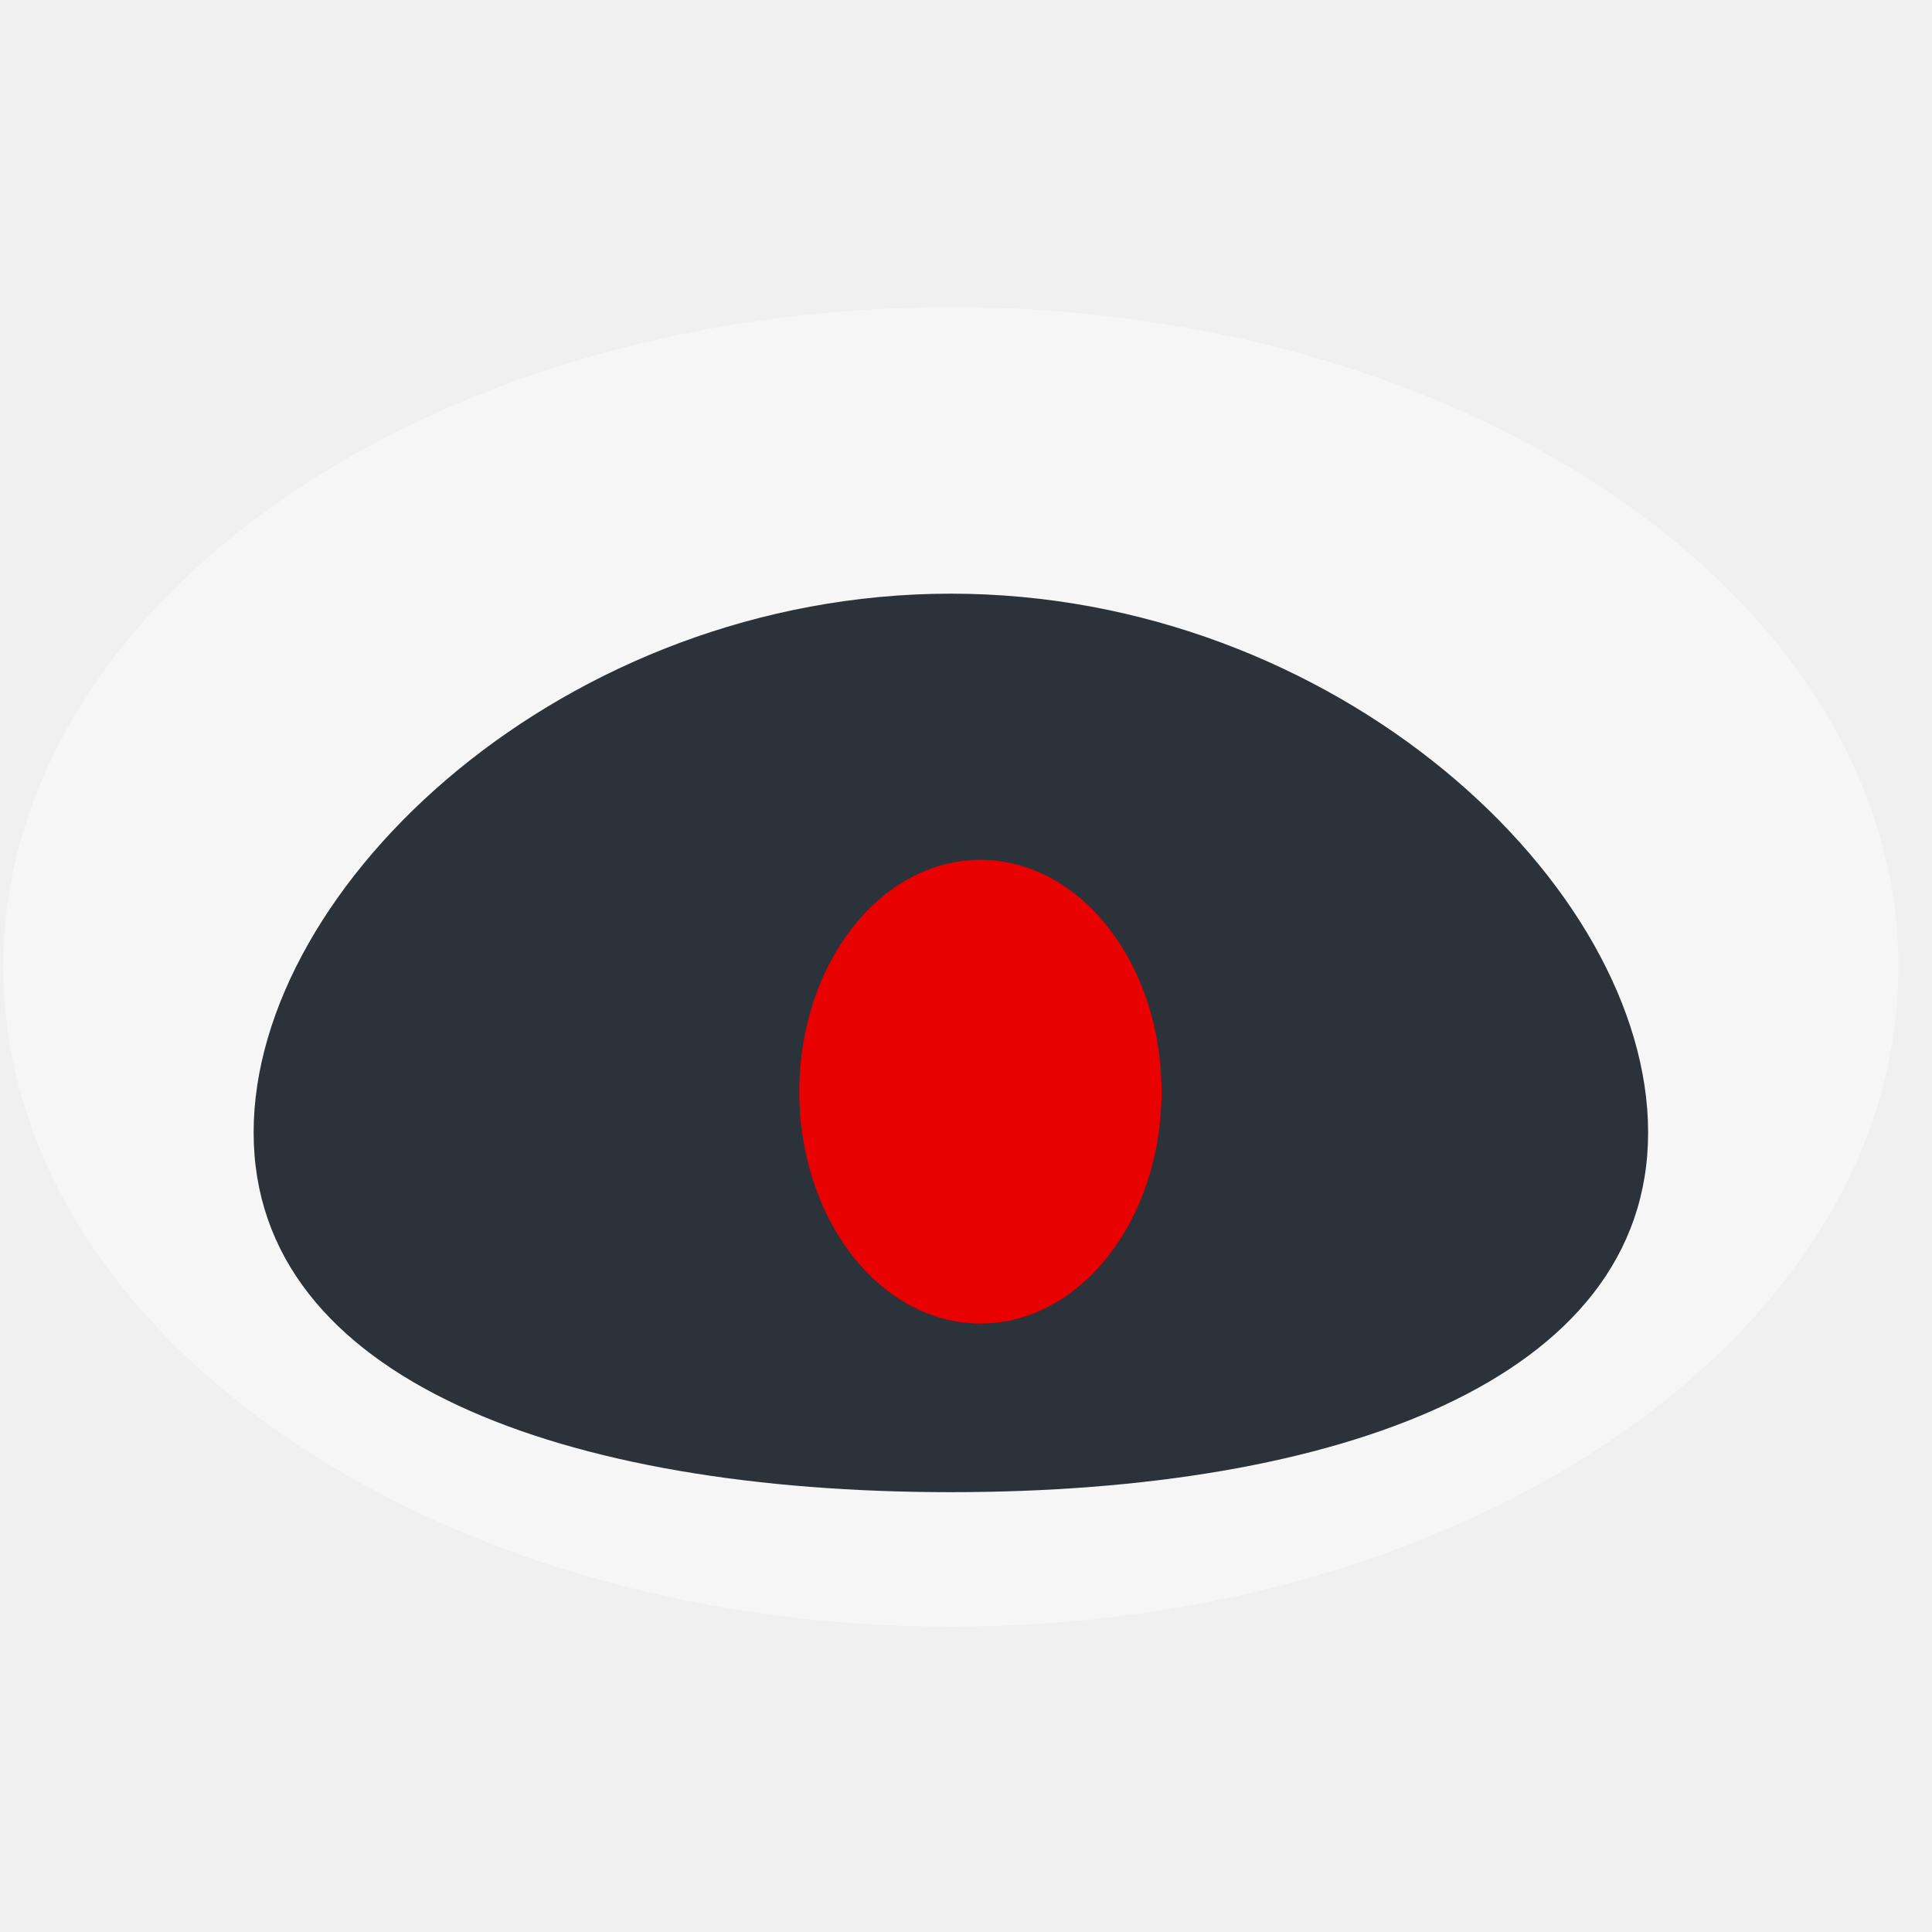
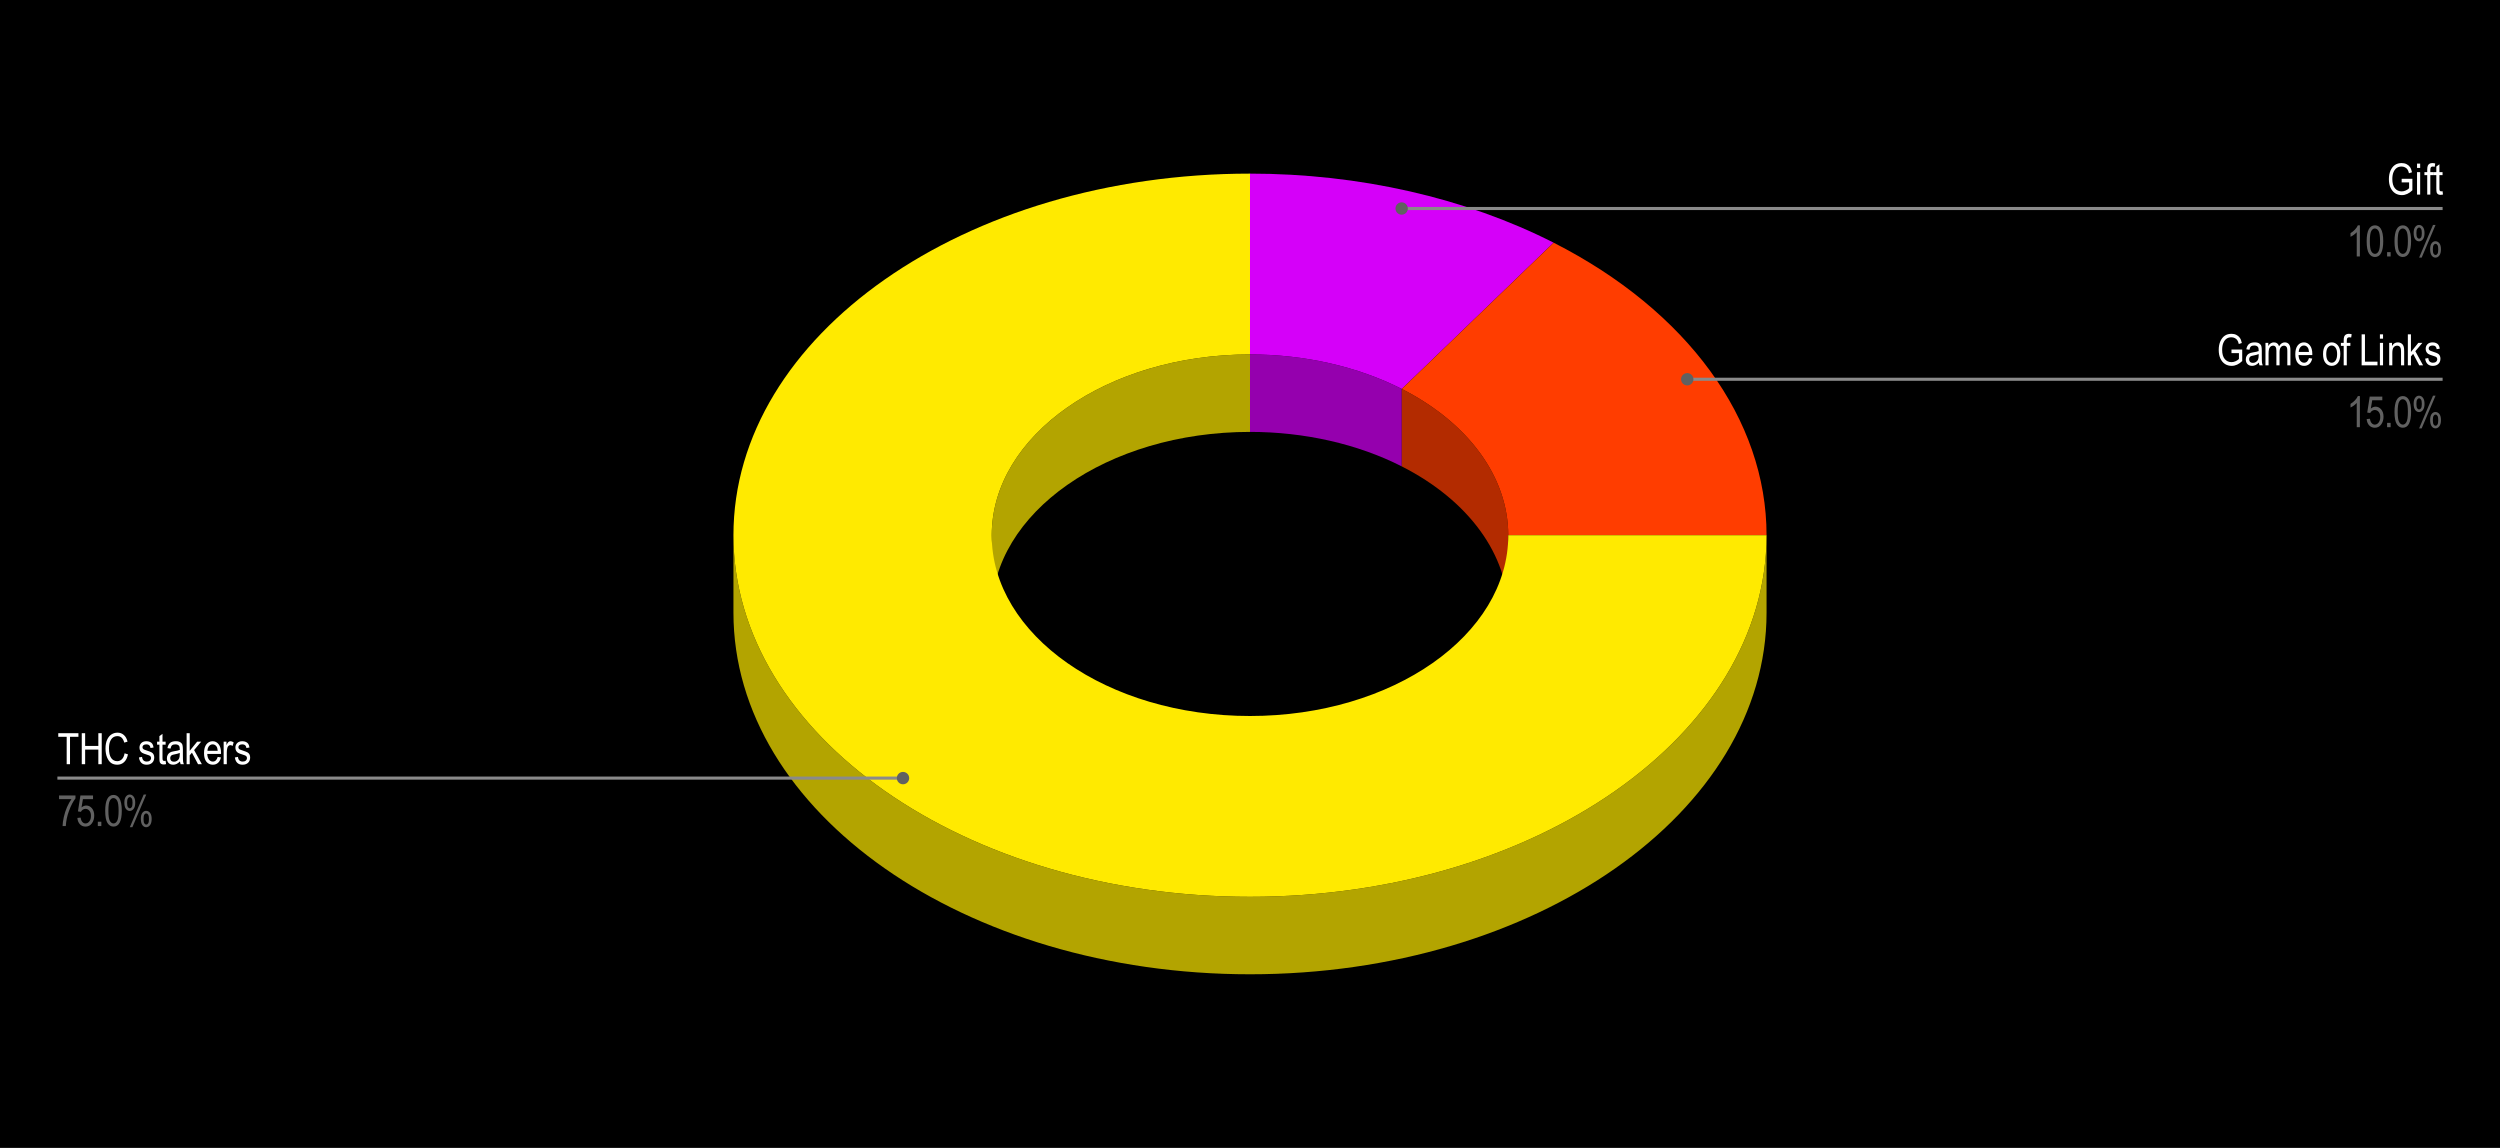
- <svg xmlns="http://www.w3.org/2000/svg" xmlns:xlink="http://www.w3.org/1999/xlink" width="32" height="32" viewBox="0 0 32 32">
-   <defs>
-     <path id="a" d="M.006 9.019c0 4.11 5.17 5.958 11.548 5.958s11.549-1.848 11.549-5.958S17.933.095 11.554.095C5.176.095.006 4.909.006 9.019z" />
-   </defs>
-   <g fill="none" fill-rule="evenodd">
-     <g transform="translate(0 5)">
-       <path fill="#F6F6F6" d="M15.75.088C7.082.088.055 4.98.055 11.015c0 6.035 7.027 10.927 15.695 10.927s15.694-4.892 15.694-10.927C31.444 4.98 24.418.088 15.75.088" />
-       <g transform="translate(4.195 4.738)">
-         <mask id="b" fill="#fff">
-           <use xlink:href="#a" />
-         </mask>
-         <path fill="#2B3239" d="M-.96 15.416h24.62V-.96H-.96z" mask="url(#b)" />
-       </g>
-       <ellipse cx="16.239" cy="13.082" fill="#e90000" rx="3" ry="3.84" />
-     </g>
-     <path d="M0 0h32v32H0z" />
-   </g>
+ <svg xmlns="http://www.w3.org/2000/svg" version="1.1" viewBox="0.0 0.0 808.0 371.0" fill="none" stroke="none" stroke-linecap="square" stroke-miterlimit="10" width="808" height="371">
+   <path fill="#000000" d="M0 0L808.0 0L808.0 371.0L0 371.0L0 0Z" fill-rule="nonzero" />
+   <path fill="#9500ae" d="M404.0 114.546C421.628 114.546 438.804 118.453 453.065 125.706L453.065 150.748C438.804 143.495 421.628 139.589 404.0 139.589Z" fill-rule="nonzero" />
+   <path fill="#d500f9" d="M404.0 56.114C439.256 56.114 473.608 63.927 502.131 78.433L453.065 125.706C438.804 118.453 421.628 114.546 404.0 114.546Z" fill-rule="nonzero" />
+   <path fill="#b32b00" d="M570.95 198.021L570.95 172.979Z" fill-rule="nonzero" />
+   <path fill="#b32b00" d="M453.065 125.706C474.683 136.7 487.475 154.274 487.475 172.979L487.475 198.021C487.475 179.317 474.683 161.743 453.065 150.748Z" fill-rule="nonzero" />
+   <path fill="#ff3d00" d="M502.131 78.433C545.366 100.421 570.95 135.57 570.95 172.979L487.475 172.979C487.475 154.274 474.683 136.7 453.065 125.706Z" fill-rule="nonzero" />
+   <path fill="#b3a400" d="M570.95 198.021C570.95 262.564 496.204 314.886 404.0 314.886C311.796 314.886 237.05 262.564 237.05 198.021L237.05 172.979C237.05 237.522 311.796 289.844 404.0 289.844C496.204 289.844 570.95 237.522 570.95 172.979Z" fill-rule="nonzero" />
+   <path fill="#b3a400" d="M487.475 172.979L487.475 198.021Z" fill-rule="nonzero" />
+   <path fill="#b3a400" d="M320.525 172.979C320.525 140.707 357.898 114.546 404.0 114.546L404.0 139.589C357.898 139.589 320.525 165.75 320.525 198.021Z" fill-rule="nonzero" />
+   <path fill="#ffea00" d="M570.95 172.979C570.95 237.522 496.204 289.844 404.0 289.844C311.796 289.844 237.05 237.522 237.05 172.979C237.05 108.436 311.796 56.114 404.0 56.114L404.0 114.546C357.898 114.546 320.525 140.707 320.525 172.979C320.525 205.25 357.898 231.411 404.0 231.411C450.102 231.411 487.475 205.25 487.475 172.979Z" fill-rule="nonzero" />
+   <path fill="#ffffff" d="M21.55 246.983L21.55 238.139L18.831 238.139L18.831 236.967L25.347 236.967L25.347 238.139L22.628 238.139L22.628 246.983L21.55 246.983ZM26.425 246.983L26.425 236.967L27.519 236.967L27.519 241.077L31.784 241.077L31.784 236.967L32.878 236.967L32.878 246.983L31.784 246.983L31.784 242.264L27.519 242.264L27.519 246.983L26.425 246.983ZM40.269 243.467L41.362 243.811Q41.003 245.499 40.097 246.327Q39.191 247.155 37.894 247.155Q36.753 247.155 35.941 246.608Q35.128 246.045 34.612 244.811Q34.097 243.577 34.097 241.905Q34.097 240.249 34.612 239.108Q35.128 237.952 36.003 237.374Q36.894 236.795 37.987 236.795Q39.175 236.795 40.019 237.545Q40.878 238.28 41.222 239.702L40.159 240.014Q39.612 237.92 37.956 237.92Q37.144 237.92 36.534 238.342Q35.941 238.764 35.581 239.655Q35.222 240.545 35.222 241.905Q35.222 243.967 35.941 244.999Q36.675 246.014 37.878 246.014Q38.753 246.014 39.394 245.389Q40.05 244.749 40.269 243.467ZM44.909 244.811L45.909 244.624Q45.987 245.389 46.378 245.764Q46.784 246.139 47.441 246.139Q48.097 246.139 48.456 245.811Q48.816 245.483 48.816 244.983Q48.816 244.561 48.503 244.311Q48.3 244.155 47.487 243.905Q46.3 243.545 45.909 243.295Q45.519 243.045 45.3 242.624Q45.081 242.186 45.081 241.655Q45.081 240.717 45.675 240.139Q46.269 239.561 47.316 239.561Q47.987 239.561 48.487 239.795Q48.987 240.03 49.253 240.436Q49.519 240.842 49.628 241.592L48.644 241.764Q48.503 240.577 47.347 240.577Q46.691 240.577 46.362 240.842Q46.05 241.092 46.05 241.514Q46.05 241.905 46.362 242.139Q46.534 242.28 47.456 242.577Q48.706 242.983 49.066 243.217Q49.441 243.452 49.644 243.858Q49.847 244.264 49.847 244.827Q49.847 245.874 49.191 246.514Q48.534 247.155 47.394 247.155Q45.253 247.155 44.909 244.811ZM53.534 245.889L53.675 246.967Q53.253 247.077 52.925 247.077Q52.394 247.077 52.066 246.874Q51.753 246.655 51.628 246.295Q51.519 245.936 51.519 244.858L51.519 240.686L50.769 240.686L50.769 239.717L51.519 239.717L51.519 237.92L52.519 237.186L52.519 239.717L53.534 239.717L53.534 240.686L52.519 240.686L52.519 244.92Q52.519 245.514 52.612 245.686Q52.737 245.936 53.097 245.936Q53.269 245.936 53.534 245.889ZM58.175 246.092Q57.659 246.608 57.112 246.889Q56.566 247.155 55.987 247.155Q55.05 247.155 54.487 246.592Q53.941 246.03 53.941 245.077Q53.941 244.452 54.206 243.967Q54.472 243.483 54.909 243.217Q55.362 242.936 56.284 242.795Q57.519 242.624 58.097 242.374L58.097 242.061Q58.097 241.311 57.831 241.014Q57.456 240.577 56.675 240.577Q55.972 240.577 55.612 240.874Q55.269 241.155 55.112 241.952L54.112 241.795Q54.331 240.624 54.972 240.092Q55.628 239.561 56.831 239.561Q57.769 239.561 58.3 239.92Q58.831 240.264 58.972 240.78Q59.112 241.295 59.112 242.295L59.112 243.936Q59.112 245.67 59.175 246.124Q59.237 246.561 59.425 246.983L58.378 246.983Q58.222 246.608 58.175 246.092ZM58.097 243.342Q57.534 243.608 56.441 243.811Q55.8 243.92 55.55 244.061Q55.3 244.186 55.159 244.452Q55.019 244.702 55.019 245.045Q55.019 245.561 55.331 245.874Q55.659 246.186 56.237 246.186Q56.769 246.186 57.206 245.905Q57.659 245.624 57.878 245.155Q58.097 244.686 58.097 243.795L58.097 243.342ZM60.316 246.983L60.316 236.967L61.316 236.967L61.316 242.67L63.706 239.717L65.019 239.717L62.737 242.42L65.237 246.983L64.003 246.983L62.034 243.264L61.316 244.108L61.316 246.983L60.316 246.983ZM70.362 244.639L71.409 244.795Q71.144 245.967 70.456 246.561Q69.784 247.155 68.784 247.155Q67.519 247.155 66.722 246.202Q65.941 245.233 65.941 243.42Q65.941 241.53 66.722 240.545Q67.519 239.561 68.737 239.561Q69.894 239.561 70.659 240.53Q71.441 241.499 71.441 243.342L71.425 243.67L66.987 243.67Q67.05 244.889 67.55 245.514Q68.066 246.139 68.784 246.139Q69.925 246.139 70.362 244.639ZM67.05 242.655L70.362 242.655Q70.3 241.717 69.972 241.249Q69.487 240.577 68.722 240.577Q68.05 240.577 67.566 241.139Q67.097 241.702 67.05 242.655ZM72.284 246.983L72.284 239.717L73.191 239.717L73.191 240.827Q73.55 240.061 73.831 239.811Q74.128 239.561 74.487 239.561Q75.003 239.561 75.519 239.952L75.175 241.092Q74.8 240.827 74.456 240.827Q74.128 240.827 73.862 241.061Q73.597 241.28 73.487 241.686Q73.3 242.389 73.3 243.186L73.3 246.983L72.284 246.983ZM75.909 244.811L76.909 244.624Q76.987 245.389 77.378 245.764Q77.784 246.139 78.441 246.139Q79.097 246.139 79.456 245.811Q79.816 245.483 79.816 244.983Q79.816 244.561 79.503 244.311Q79.3 244.155 78.487 243.905Q77.3 243.545 76.909 243.295Q76.519 243.045 76.3 242.624Q76.081 242.186 76.081 241.655Q76.081 240.717 76.675 240.139Q77.269 239.561 78.316 239.561Q78.987 239.561 79.487 239.795Q79.987 240.03 80.253 240.436Q80.519 240.842 80.628 241.592L79.644 241.764Q79.503 240.577 78.347 240.577Q77.691 240.577 77.362 240.842Q77.05 241.092 77.05 241.514Q77.05 241.905 77.362 242.139Q77.534 242.28 78.456 242.577Q79.706 242.983 80.066 243.217Q80.441 243.452 80.644 243.858Q80.847 244.264 80.847 244.827Q80.847 245.874 80.191 246.514Q79.534 247.155 78.394 247.155Q76.253 247.155 75.909 244.811Z" fill-rule="nonzero" />
+   <path fill="#616161" d="M19.081 258.28L19.081 257.092L24.394 257.092L24.394 258.045Q23.206 259.592 22.3 262.077Q21.394 264.545 21.269 266.983L20.222 266.983Q20.253 265.717 20.628 264.045Q21.003 262.374 21.659 260.858Q22.331 259.342 23.097 258.28L19.081 258.28ZM25.003 264.358L26.066 264.249Q26.191 265.202 26.628 265.67Q27.066 266.139 27.628 266.139Q28.347 266.139 28.863 265.483Q29.394 264.827 29.394 263.686Q29.394 262.608 28.878 262.014Q28.378 261.42 27.628 261.42Q27.175 261.42 26.769 261.686Q26.363 261.936 26.144 262.389L25.191 262.249L25.988 257.092L30.066 257.092L30.066 258.28L26.8 258.28L26.347 260.967Q27.081 260.342 27.894 260.342Q28.925 260.342 29.691 261.217Q30.456 262.092 30.456 263.592Q30.456 265.061 29.691 266.108Q28.925 267.155 27.644 267.155Q26.581 267.155 25.847 266.42Q25.113 265.67 25.003 264.358ZM31.613 266.983L31.613 265.577L32.753 265.577L32.753 266.983L31.613 266.983ZM34.003 262.045Q34.003 259.514 34.675 258.217Q35.362 256.92 36.691 256.92Q37.878 256.92 38.55 257.967Q39.362 259.249 39.362 262.045Q39.362 264.545 38.691 265.858Q38.019 267.155 36.675 267.155Q35.503 267.155 34.753 266.014Q34.003 264.858 34.003 262.045ZM35.034 262.045Q35.034 264.483 35.503 265.311Q35.972 266.139 36.706 266.139Q37.394 266.139 37.862 265.311Q38.331 264.467 38.331 262.045Q38.331 259.592 37.862 258.764Q37.394 257.936 36.644 257.936Q35.956 257.936 35.487 258.78Q35.034 259.624 35.034 262.045ZM40.191 259.374Q40.191 258.124 40.691 257.467Q41.191 256.795 41.909 256.795Q42.675 256.795 43.191 257.467Q43.706 258.124 43.706 259.436Q43.706 260.733 43.191 261.42Q42.675 262.092 41.925 262.092Q41.206 262.092 40.691 261.42Q40.191 260.749 40.191 259.374ZM41.956 257.639Q41.581 257.639 41.331 258.045Q41.081 258.436 41.081 259.436Q41.081 260.452 41.331 260.842Q41.581 261.233 41.972 261.233Q42.331 261.233 42.581 260.842Q42.831 260.436 42.831 259.436Q42.831 258.452 42.581 258.045Q42.331 257.639 41.956 257.639ZM41.956 267.358L46.441 256.795L47.269 256.795L42.784 267.358L41.956 267.358ZM45.519 264.624Q45.519 263.374 46.003 262.717Q46.503 262.061 47.222 262.061Q47.987 262.061 48.503 262.717Q49.019 263.374 49.019 264.686Q49.019 265.999 48.487 266.686Q47.972 267.358 47.253 267.358Q46.519 267.358 46.019 266.686Q45.519 265.999 45.519 264.624ZM47.269 262.905Q46.878 262.905 46.628 263.311Q46.394 263.702 46.394 264.702Q46.394 265.717 46.644 266.108Q46.894 266.499 47.284 266.499Q47.644 266.499 47.894 266.108Q48.144 265.702 48.144 264.702Q48.144 263.702 47.894 263.311Q47.644 262.905 47.269 262.905Z" fill-rule="nonzero" />
+   <path stroke="#8a8a8a" stroke-width="1.0" stroke-linecap="butt" d="M18.55 251.483L231.05 251.483L291.851 251.483" fill-rule="nonzero" />
+   <path fill="#616161" d="M293.851 251.483C293.851 250.378 292.956 249.483 291.851 249.483C290.747 249.483 289.851 250.378 289.851 251.483C289.851 252.588 290.747 253.483 291.851 253.483C292.956 253.483 293.851 252.588 293.851 251.483" fill-rule="nonzero" />
+   <path fill="#ffffff" d="M776.216 58.953L776.216 57.781L779.684 57.781L779.684 61.5Q778.888 62.281 778.028 62.672Q777.184 63.063 776.278 63.063Q775.075 63.063 774.122 62.469Q773.184 61.86 772.638 60.703Q772.091 59.547 772.091 57.922Q772.091 56.281 772.638 55.078Q773.2 53.86 774.091 53.281Q774.981 52.703 776.216 52.703Q777.106 52.703 777.778 53.047Q778.466 53.375 778.903 53.985Q779.341 54.594 779.559 55.672L778.575 56Q778.388 55.156 778.075 54.735Q777.778 54.313 777.278 54.078Q776.794 53.828 776.184 53.828Q775.278 53.828 774.638 54.266Q773.997 54.703 773.591 55.625Q773.2 56.531 773.2 57.86Q773.2 59.86 774.044 60.86Q774.888 61.86 776.231 61.86Q776.872 61.86 777.544 61.563Q778.231 61.25 778.622 60.828L778.622 58.953L776.216 58.953ZM781.184 54.281L781.184 52.875L782.2 52.875L782.2 54.281L781.184 54.281ZM781.184 62.891L781.184 55.625L782.2 55.625L782.2 62.891L781.184 62.891ZM784.481 62.891L784.481 56.594L783.575 56.594L783.575 55.625L784.481 55.625L784.481 54.86Q784.481 54 784.653 53.578Q784.825 53.156 785.184 52.938Q785.559 52.703 786.122 52.703Q786.544 52.703 787.059 52.828L786.903 53.891Q786.591 53.828 786.309 53.828Q785.856 53.828 785.669 54.063Q785.481 54.297 785.481 54.953L785.481 55.625L786.638 55.625L786.638 56.594L785.481 56.594L785.481 62.891L784.481 62.891ZM789.434 61.797L789.575 62.875Q789.153 62.985 788.825 62.985Q788.294 62.985 787.966 62.781Q787.653 62.563 787.528 62.203Q787.419 61.844 787.419 60.766L787.419 56.594L786.669 56.594L786.669 55.625L787.419 55.625L787.419 53.828L788.419 53.094L788.419 55.625L789.434 55.625L789.434 56.594L788.419 56.594L788.419 60.828Q788.419 61.422 788.513 61.594Q788.638 61.844 788.997 61.844Q789.169 61.844 789.434 61.797Z" fill-rule="nonzero" />
+   <path fill="#616161" d="M762.716 82.891L761.7 82.891L761.7 75.047Q761.356 75.453 760.763 75.891Q760.169 76.313 759.684 76.531L759.684 75.344Q760.513 74.86 761.153 74.172Q761.794 73.485 762.059 72.828L762.716 72.828L762.716 82.891ZM764.903 77.953Q764.903 75.422 765.575 74.125Q766.263 72.828 767.591 72.828Q768.778 72.828 769.45 73.875Q770.263 75.156 770.263 77.953Q770.263 80.453 769.591 81.766Q768.919 83.063 767.575 83.063Q766.403 83.063 765.653 81.922Q764.903 80.766 764.903 77.953ZM765.934 77.953Q765.934 80.391 766.403 81.219Q766.872 82.047 767.606 82.047Q768.294 82.047 768.763 81.219Q769.231 80.375 769.231 77.953Q769.231 75.5 768.763 74.672Q768.294 73.844 767.544 73.844Q766.856 73.844 766.388 74.688Q765.934 75.531 765.934 77.953ZM771.513 82.891L771.513 81.485L772.653 81.485L772.653 82.891L771.513 82.891ZM773.903 77.953Q773.903 75.422 774.575 74.125Q775.263 72.828 776.591 72.828Q777.778 72.828 778.45 73.875Q779.263 75.156 779.263 77.953Q779.263 80.453 778.591 81.766Q777.919 83.063 776.575 83.063Q775.403 83.063 774.653 81.922Q773.903 80.766 773.903 77.953ZM774.934 77.953Q774.934 80.391 775.403 81.219Q775.872 82.047 776.606 82.047Q777.294 82.047 777.763 81.219Q778.231 80.375 778.231 77.953Q778.231 75.5 777.763 74.672Q777.294 73.844 776.544 73.844Q775.856 73.844 775.388 74.688Q774.934 75.531 774.934 77.953ZM780.091 75.281Q780.091 74.031 780.591 73.375Q781.091 72.703 781.809 72.703Q782.575 72.703 783.091 73.375Q783.606 74.031 783.606 75.344Q783.606 76.641 783.091 77.328Q782.575 78 781.825 78Q781.106 78 780.591 77.328Q780.091 76.656 780.091 75.281ZM781.856 73.547Q781.481 73.547 781.231 73.953Q780.981 74.344 780.981 75.344Q780.981 76.36 781.231 76.75Q781.481 77.141 781.872 77.141Q782.231 77.141 782.481 76.75Q782.731 76.344 782.731 75.344Q782.731 74.36 782.481 73.953Q782.231 73.547 781.856 73.547ZM781.856 83.266L786.341 72.703L787.169 72.703L782.684 83.266L781.856 83.266ZM785.419 80.531Q785.419 79.281 785.903 78.625Q786.403 77.969 787.122 77.969Q787.888 77.969 788.403 78.625Q788.919 79.281 788.919 80.594Q788.919 81.906 788.388 82.594Q787.872 83.266 787.153 83.266Q786.419 83.266 785.919 82.594Q785.419 81.906 785.419 80.531ZM787.169 78.813Q786.778 78.813 786.528 79.219Q786.294 79.61 786.294 80.61Q786.294 81.625 786.544 82.016Q786.794 82.406 787.184 82.406Q787.544 82.406 787.794 82.016Q788.044 81.61 788.044 80.61Q788.044 79.61 787.794 79.219Q787.544 78.813 787.169 78.813Z" fill-rule="nonzero" />
+   <path stroke="#8a8a8a" stroke-width="1.0" stroke-linecap="butt" d="M789.45 67.391L576.95 67.391L453.011 67.391" fill-rule="nonzero" />
+   <path fill="#616161" d="M455.011 67.391C455.011 66.286 454.115 65.391 453.011 65.391C451.906 65.391 451.011 66.286 451.011 67.391C451.011 68.495 451.906 69.391 453.011 69.391C454.115 69.391 455.011 68.495 455.011 67.391" fill-rule="nonzero" />
+   <path fill="#ffffff" d="M721.216 114.138L721.216 112.967L724.684 112.967L724.684 116.685Q723.888 117.467 723.028 117.857Q722.184 118.248 721.278 118.248Q720.075 118.248 719.122 117.654Q718.184 117.045 717.638 115.888Q717.091 114.732 717.091 113.107Q717.091 111.467 717.638 110.263Q718.2 109.045 719.091 108.467Q719.981 107.888 721.216 107.888Q722.106 107.888 722.778 108.232Q723.466 108.56 723.903 109.17Q724.341 109.779 724.559 110.857L723.575 111.185Q723.388 110.342 723.075 109.92Q722.778 109.498 722.278 109.263Q721.794 109.013 721.184 109.013Q720.278 109.013 719.638 109.451Q718.997 109.888 718.591 110.81Q718.2 111.717 718.2 113.045Q718.2 115.045 719.044 116.045Q719.888 117.045 721.231 117.045Q721.872 117.045 722.544 116.748Q723.231 116.435 723.622 116.013L723.622 114.138L721.216 114.138ZM730.075 117.185Q729.559 117.701 729.013 117.982Q728.466 118.248 727.888 118.248Q726.95 118.248 726.388 117.685Q725.841 117.123 725.841 116.17Q725.841 115.545 726.106 115.06Q726.372 114.576 726.809 114.31Q727.263 114.029 728.184 113.888Q729.419 113.717 729.997 113.467L729.997 113.154Q729.997 112.404 729.731 112.107Q729.356 111.67 728.575 111.67Q727.872 111.67 727.513 111.967Q727.169 112.248 727.013 113.045L726.013 112.888Q726.231 111.717 726.872 111.185Q727.528 110.654 728.731 110.654Q729.669 110.654 730.2 111.013Q730.731 111.357 730.872 111.873Q731.013 112.388 731.013 113.388L731.013 115.029Q731.013 116.763 731.075 117.217Q731.138 117.654 731.325 118.076L730.278 118.076Q730.122 117.701 730.075 117.185ZM729.997 114.435Q729.434 114.701 728.341 114.904Q727.7 115.013 727.45 115.154Q727.2 115.279 727.059 115.545Q726.919 115.795 726.919 116.138Q726.919 116.654 727.231 116.967Q727.559 117.279 728.138 117.279Q728.669 117.279 729.106 116.998Q729.559 116.717 729.778 116.248Q729.997 115.779 729.997 114.888L729.997 114.435ZM732.2 118.076L732.2 110.81L733.106 110.81L733.106 111.842Q733.403 111.263 733.872 110.967Q734.356 110.654 734.903 110.654Q735.544 110.654 735.966 110.982Q736.403 111.295 736.591 111.92Q736.95 111.295 737.403 110.982Q737.872 110.654 738.434 110.654Q739.278 110.654 739.763 111.232Q740.263 111.81 740.263 113.092L740.263 118.076L739.263 118.076L739.263 113.498Q739.263 112.717 739.153 112.404Q739.044 112.076 738.778 111.904Q738.528 111.717 738.216 111.717Q737.575 111.717 737.153 112.232Q736.747 112.748 736.747 113.857L736.747 118.076L735.731 118.076L735.731 113.357Q735.731 112.451 735.45 112.092Q735.184 111.717 734.7 111.717Q734.013 111.717 733.606 112.279Q733.2 112.826 733.2 114.31L733.2 118.076L732.2 118.076ZM746.263 115.732L747.309 115.888Q747.044 117.06 746.356 117.654Q745.684 118.248 744.684 118.248Q743.419 118.248 742.622 117.295Q741.841 116.326 741.841 114.513Q741.841 112.623 742.622 111.638Q743.419 110.654 744.638 110.654Q745.794 110.654 746.559 111.623Q747.341 112.592 747.341 114.435L747.325 114.763L742.888 114.763Q742.95 115.982 743.45 116.607Q743.966 117.232 744.684 117.232Q745.825 117.232 746.263 115.732ZM742.95 113.748L746.263 113.748Q746.2 112.81 745.872 112.342Q745.388 111.67 744.622 111.67Q743.95 111.67 743.466 112.232Q742.997 112.795 742.95 113.748ZM750.809 114.451Q750.809 112.56 751.591 111.607Q752.388 110.654 753.606 110.654Q754.794 110.654 755.591 111.607Q756.388 112.56 756.388 114.373Q756.388 116.326 755.606 117.295Q754.825 118.248 753.606 118.248Q752.403 118.248 751.606 117.295Q750.809 116.326 750.809 114.451ZM751.841 114.451Q751.841 115.857 752.356 116.545Q752.872 117.232 753.622 117.232Q754.341 117.232 754.841 116.545Q755.356 115.842 755.356 114.451Q755.356 113.045 754.841 112.357Q754.341 111.67 753.575 111.67Q752.856 111.67 752.341 112.357Q751.841 113.045 751.841 114.451ZM757.481 118.076L757.481 111.779L756.575 111.779L756.575 110.81L757.481 110.81L757.481 110.045Q757.481 109.185 757.653 108.763Q757.825 108.342 758.184 108.123Q758.559 107.888 759.122 107.888Q759.544 107.888 760.059 108.013L759.903 109.076Q759.591 109.013 759.309 109.013Q758.856 109.013 758.669 109.248Q758.481 109.482 758.481 110.138L758.481 110.81L759.638 110.81L759.638 111.779L758.481 111.779L758.481 118.076L757.481 118.076ZM763.278 118.076L763.278 108.06L764.356 108.06L764.356 116.888L768.403 116.888L768.403 118.076L763.278 118.076ZM769.184 109.467L769.184 108.06L770.2 108.06L770.2 109.467L769.184 109.467ZM769.184 118.076L769.184 110.81L770.2 110.81L770.2 118.076L769.184 118.076ZM772.184 118.076L772.184 110.81L773.091 110.81L773.091 111.842Q773.419 111.248 773.888 110.951Q774.372 110.654 774.997 110.654Q775.466 110.654 775.872 110.842Q776.278 111.029 776.528 111.342Q776.778 111.638 776.903 112.123Q777.028 112.607 777.028 113.607L777.028 118.076L776.013 118.076L776.013 113.654Q776.013 112.857 775.872 112.498Q775.747 112.123 775.45 111.92Q775.169 111.717 774.778 111.717Q774.059 111.717 773.622 112.263Q773.2 112.795 773.2 114.107L773.2 118.076L772.184 118.076ZM778.216 118.076L778.216 108.06L779.216 108.06L779.216 113.763L781.606 110.81L782.919 110.81L780.638 113.513L783.138 118.076L781.903 118.076L779.934 114.357L779.216 115.201L779.216 118.076L778.216 118.076ZM783.809 115.904L784.809 115.717Q784.888 116.482 785.278 116.857Q785.684 117.232 786.341 117.232Q786.997 117.232 787.356 116.904Q787.716 116.576 787.716 116.076Q787.716 115.654 787.403 115.404Q787.2 115.248 786.388 114.998Q785.2 114.638 784.809 114.388Q784.419 114.138 784.2 113.717Q783.981 113.279 783.981 112.748Q783.981 111.81 784.575 111.232Q785.169 110.654 786.216 110.654Q786.888 110.654 787.388 110.888Q787.888 111.123 788.153 111.529Q788.419 111.935 788.528 112.685L787.544 112.857Q787.403 111.67 786.247 111.67Q785.591 111.67 785.263 111.935Q784.95 112.185 784.95 112.607Q784.95 112.998 785.263 113.232Q785.434 113.373 786.356 113.67Q787.606 114.076 787.966 114.31Q788.341 114.545 788.544 114.951Q788.747 115.357 788.747 115.92Q788.747 116.967 788.091 117.607Q787.434 118.248 786.294 118.248Q784.153 118.248 783.809 115.904Z" fill-rule="nonzero" />
+   <path fill="#616161" d="M762.716 138.076L761.7 138.076L761.7 130.232Q761.356 130.638 760.763 131.076Q760.169 131.498 759.684 131.717L759.684 130.529Q760.513 130.045 761.153 129.357Q761.794 128.67 762.059 128.013L762.716 128.013L762.716 138.076ZM764.903 135.451L765.966 135.342Q766.091 136.295 766.528 136.763Q766.966 137.232 767.528 137.232Q768.247 137.232 768.763 136.576Q769.294 135.92 769.294 134.779Q769.294 133.701 768.778 133.107Q768.278 132.513 767.528 132.513Q767.075 132.513 766.669 132.779Q766.263 133.029 766.044 133.482L765.091 133.342L765.888 128.185L769.966 128.185L769.966 129.373L766.7 129.373L766.247 132.06Q766.981 131.435 767.794 131.435Q768.825 131.435 769.591 132.31Q770.356 133.185 770.356 134.685Q770.356 136.154 769.591 137.201Q768.825 138.248 767.544 138.248Q766.481 138.248 765.747 137.513Q765.013 136.763 764.903 135.451ZM771.513 138.076L771.513 136.67L772.653 136.67L772.653 138.076L771.513 138.076ZM773.903 133.138Q773.903 130.607 774.575 129.31Q775.263 128.013 776.591 128.013Q777.778 128.013 778.45 129.06Q779.263 130.342 779.263 133.138Q779.263 135.638 778.591 136.951Q777.919 138.248 776.575 138.248Q775.403 138.248 774.653 137.107Q773.903 135.951 773.903 133.138ZM774.934 133.138Q774.934 135.576 775.403 136.404Q775.872 137.232 776.606 137.232Q777.294 137.232 777.763 136.404Q778.231 135.56 778.231 133.138Q778.231 130.685 777.763 129.857Q777.294 129.029 776.544 129.029Q775.856 129.029 775.388 129.873Q774.934 130.717 774.934 133.138ZM780.091 130.467Q780.091 129.217 780.591 128.56Q781.091 127.888 781.809 127.888Q782.575 127.888 783.091 128.56Q783.606 129.217 783.606 130.529Q783.606 131.826 783.091 132.513Q782.575 133.185 781.825 133.185Q781.106 133.185 780.591 132.513Q780.091 131.842 780.091 130.467ZM781.856 128.732Q781.481 128.732 781.231 129.138Q780.981 129.529 780.981 130.529Q780.981 131.545 781.231 131.935Q781.481 132.326 781.872 132.326Q782.231 132.326 782.481 131.935Q782.731 131.529 782.731 130.529Q782.731 129.545 782.481 129.138Q782.231 128.732 781.856 128.732ZM781.856 138.451L786.341 127.888L787.169 127.888L782.684 138.451L781.856 138.451ZM785.419 135.717Q785.419 134.467 785.903 133.81Q786.403 133.154 787.122 133.154Q787.888 133.154 788.403 133.81Q788.919 134.467 788.919 135.779Q788.919 137.092 788.388 137.779Q787.872 138.451 787.153 138.451Q786.419 138.451 785.919 137.779Q785.419 137.092 785.419 135.717ZM787.169 133.998Q786.778 133.998 786.528 134.404Q786.294 134.795 786.294 135.795Q786.294 136.81 786.544 137.201Q786.794 137.592 787.184 137.592Q787.544 137.592 787.794 137.201Q788.044 136.795 788.044 135.795Q788.044 134.795 787.794 134.404Q787.544 133.998 787.169 133.998Z" fill-rule="nonzero" />
+   <path stroke="#8a8a8a" stroke-width="1.0" stroke-linecap="butt" d="M789.45 122.576L576.95 122.576L545.316 122.576" fill-rule="nonzero" />
+   <path fill="#616161" d="M547.316 122.576C547.316 121.471 546.42 120.576 545.316 120.576C544.211 120.576 543.316 121.471 543.316 122.576C543.316 123.68 544.211 124.576 545.316 124.576C546.42 124.576 547.316 123.68 547.316 122.576" fill-rule="nonzero" />
</svg>
